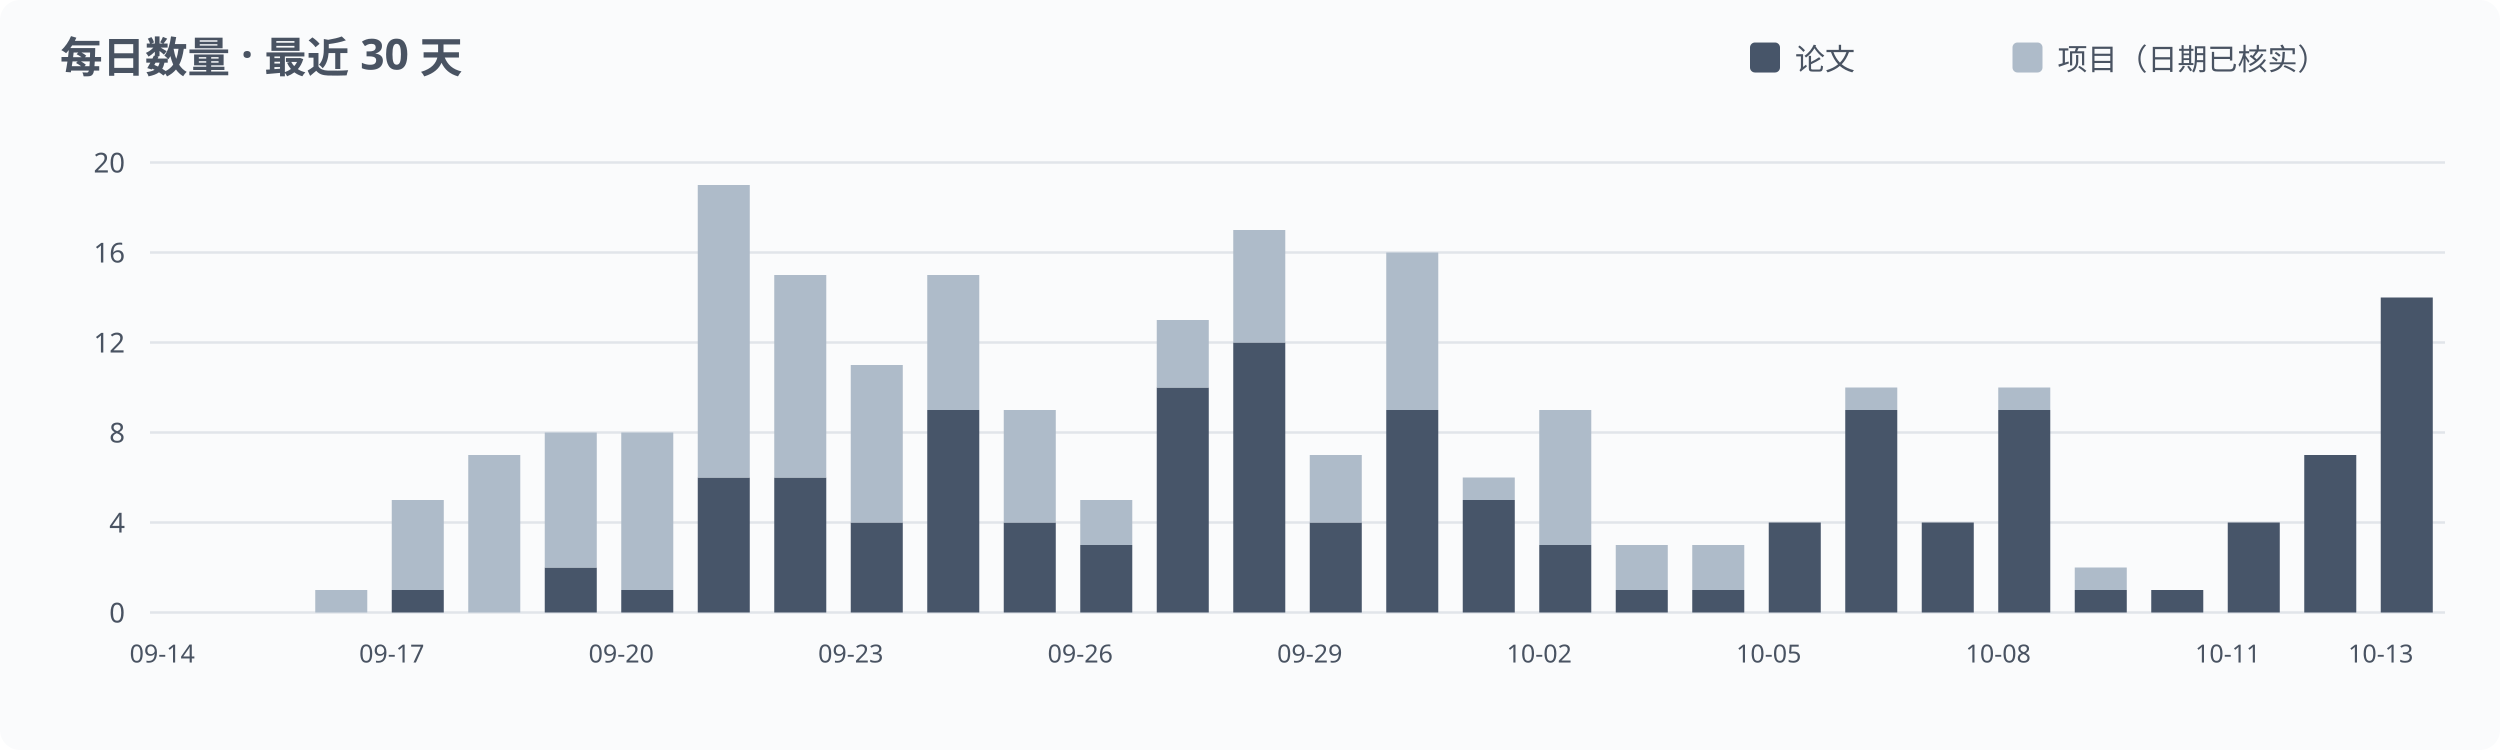
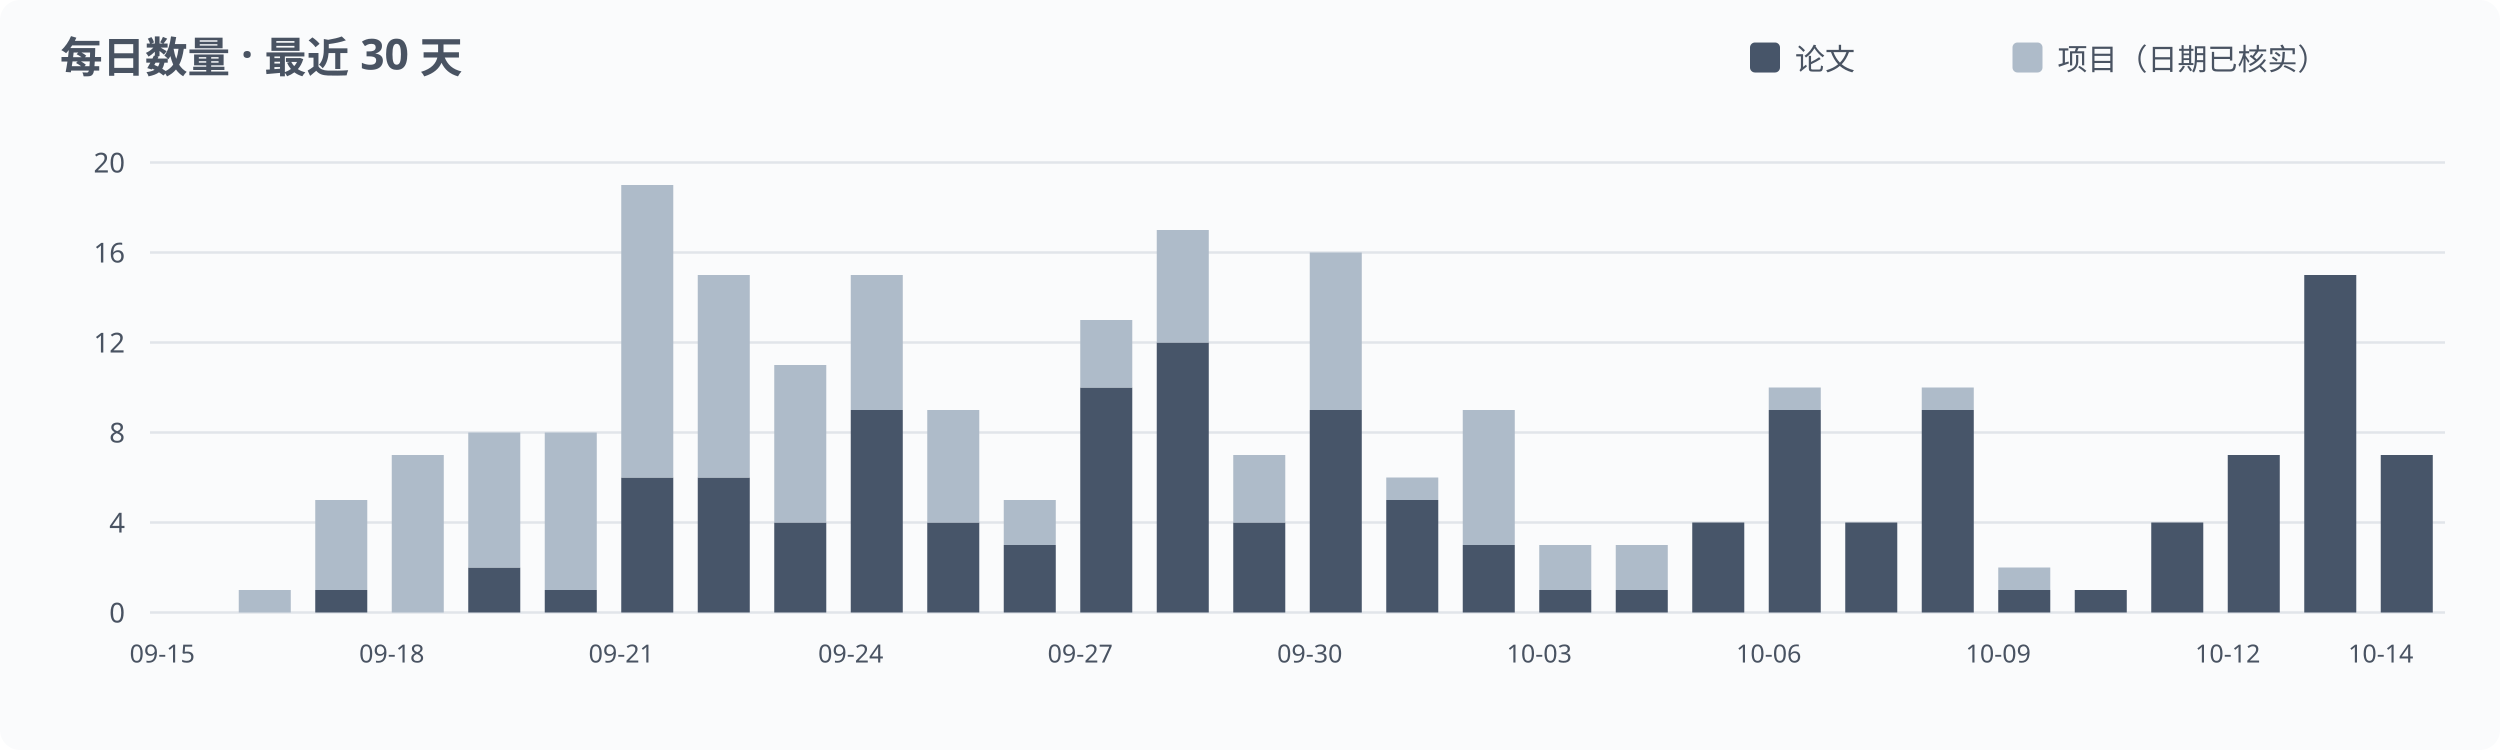
<svg xmlns="http://www.w3.org/2000/svg" width="1000" height="300" viewBox="0 0 1000 300" role="img" aria-labelledby="title desc">
  <rect width="100%" height="100%" rx="8" fill="#fafbfc" />
  <g font-family="system-ui,sans-serif" fill="#495362">
    <text x="24" y="29" font-size="17" font-weight="600">每日数量 · 最近 30 天</text>
    <rect x="700" y="17" width="12" height="12" rx="2" fill="#475569" />
    <text x="718" y="28" font-size="12">论文</text>
    <rect x="805" y="17" width="12" height="12" rx="2" fill="#aebbc9" />
    <text x="823" y="28" font-size="12">项目（日期已核实）</text>
    <path d="M60 245.0H978" stroke="#e1e5ea" />
    <text x="50" y="249.0" text-anchor="end" font-size="11">0</text>
    <path d="M60 209.0H978" stroke="#e1e5ea" />
    <text x="50" y="213.0" text-anchor="end" font-size="11">4</text>
    <path d="M60 173.0H978" stroke="#e1e5ea" />
    <text x="50" y="177.0" text-anchor="end" font-size="11">8</text>
    <path d="M60 137.0H978" stroke="#e1e5ea" />
    <text x="50" y="141.0" text-anchor="end" font-size="11">12</text>
    <path d="M60 101.0H978" stroke="#e1e5ea" />
    <text x="50" y="105.0" text-anchor="end" font-size="11">16</text>
    <path d="M60 65.0H978" stroke="#e1e5ea" />
    <text x="50" y="69.0" text-anchor="end" font-size="11">20</text>
    <rect x="64.90" y="245.00" width="20.81" height="0.00" fill="#475569" />
    <rect x="64.90" y="245.00" width="20.81" height="0.00" fill="#aebbc9" />
-     <text x="64.90" y="265" text-anchor="middle" font-size="10">09-14</text>
+     <text x="64.90" y="265" text-anchor="middle" font-size="10">09-15</text>
    <rect x="95.50" y="245.00" width="20.81" height="0.00" fill="#475569" />
-     <rect x="95.50" y="245.00" width="20.81" height="0.00" fill="#aebbc9" />
-     <rect x="126.10" y="245.00" width="20.81" height="0.00" fill="#475569" />
-     <rect x="126.10" y="236.00" width="20.81" height="9.00" fill="#aebbc9" />
-     <rect x="156.70" y="236.00" width="20.81" height="9.00" fill="#475569" />
-     <rect x="156.70" y="200.00" width="20.81" height="36.00" fill="#aebbc9" />
-     <text x="156.70" y="265" text-anchor="middle" font-size="10">09-17</text>
-     <rect x="187.30" y="245.00" width="20.81" height="0.00" fill="#475569" />
-     <rect x="187.30" y="182.00" width="20.81" height="63.00" fill="#aebbc9" />
-     <rect x="217.90" y="227.00" width="20.81" height="18.00" fill="#475569" />
-     <rect x="217.90" y="173.00" width="20.81" height="54.00" fill="#aebbc9" />
-     <rect x="248.50" y="236.00" width="20.81" height="9.00" fill="#475569" />
-     <rect x="248.50" y="173.00" width="20.81" height="63.00" fill="#aebbc9" />
-     <text x="248.50" y="265" text-anchor="middle" font-size="10">09-20</text>
+     <rect x="95.50" y="236.00" width="20.81" height="9.00" fill="#aebbc9" />
+     <rect x="126.10" y="236.00" width="20.81" height="9.00" fill="#475569" />
+     <rect x="126.10" y="200.00" width="20.81" height="36.00" fill="#aebbc9" />
+     <rect x="156.70" y="245.00" width="20.81" height="0.00" fill="#475569" />
+     <rect x="156.70" y="182.00" width="20.81" height="63.00" fill="#aebbc9" />
+     <text x="156.70" y="265" text-anchor="middle" font-size="10">09-18</text>
+     <rect x="187.30" y="227.00" width="20.81" height="18.00" fill="#475569" />
+     <rect x="187.30" y="173.00" width="20.81" height="54.00" fill="#aebbc9" />
+     <rect x="217.90" y="236.00" width="20.81" height="9.00" fill="#475569" />
+     <rect x="217.90" y="173.00" width="20.81" height="63.00" fill="#aebbc9" />
+     <rect x="248.50" y="191.00" width="20.81" height="54.00" fill="#475569" />
+     <rect x="248.50" y="74.00" width="20.81" height="117.00" fill="#aebbc9" />
+     <text x="248.50" y="265" text-anchor="middle" font-size="10">09-21</text>
    <rect x="279.10" y="191.00" width="20.81" height="54.00" fill="#475569" />
-     <rect x="279.10" y="74.00" width="20.81" height="117.00" fill="#aebbc9" />
-     <rect x="309.70" y="191.00" width="20.81" height="54.00" fill="#475569" />
-     <rect x="309.70" y="110.00" width="20.81" height="81.00" fill="#aebbc9" />
-     <rect x="340.30" y="209.00" width="20.81" height="36.00" fill="#475569" />
-     <rect x="340.30" y="146.00" width="20.81" height="63.00" fill="#aebbc9" />
-     <text x="340.30" y="265" text-anchor="middle" font-size="10">09-23</text>
-     <rect x="370.90" y="164.00" width="20.81" height="81.00" fill="#475569" />
-     <rect x="370.90" y="110.00" width="20.81" height="54.00" fill="#aebbc9" />
-     <rect x="401.50" y="209.00" width="20.81" height="36.00" fill="#475569" />
-     <rect x="401.50" y="164.00" width="20.81" height="45.00" fill="#aebbc9" />
-     <rect x="432.10" y="218.00" width="20.81" height="27.00" fill="#475569" />
-     <rect x="432.10" y="200.00" width="20.81" height="18.00" fill="#aebbc9" />
-     <text x="432.10" y="265" text-anchor="middle" font-size="10">09-26</text>
-     <rect x="462.70" y="155.00" width="20.81" height="90.00" fill="#475569" />
-     <rect x="462.70" y="128.00" width="20.81" height="27.00" fill="#aebbc9" />
-     <rect x="493.30" y="137.00" width="20.81" height="108.00" fill="#475569" />
-     <rect x="493.30" y="92.00" width="20.81" height="45.00" fill="#aebbc9" />
-     <rect x="523.90" y="209.00" width="20.81" height="36.00" fill="#475569" />
-     <rect x="523.90" y="182.00" width="20.81" height="27.00" fill="#aebbc9" />
-     <text x="523.90" y="265" text-anchor="middle" font-size="10">09-29</text>
-     <rect x="554.50" y="164.00" width="20.81" height="81.00" fill="#475569" />
-     <rect x="554.50" y="101.00" width="20.81" height="63.00" fill="#aebbc9" />
-     <rect x="585.10" y="200.00" width="20.81" height="45.00" fill="#475569" />
-     <rect x="585.10" y="191.00" width="20.81" height="9.00" fill="#aebbc9" />
-     <rect x="615.70" y="218.00" width="20.81" height="27.00" fill="#475569" />
-     <rect x="615.70" y="164.00" width="20.81" height="54.00" fill="#aebbc9" />
-     <text x="615.70" y="265" text-anchor="middle" font-size="10">10-02</text>
+     <rect x="279.10" y="110.00" width="20.81" height="81.00" fill="#aebbc9" />
+     <rect x="309.70" y="209.00" width="20.81" height="36.00" fill="#475569" />
+     <rect x="309.70" y="146.00" width="20.81" height="63.00" fill="#aebbc9" />
+     <rect x="340.30" y="164.00" width="20.81" height="81.00" fill="#475569" />
+     <rect x="340.30" y="110.00" width="20.81" height="54.00" fill="#aebbc9" />
+     <text x="340.30" y="265" text-anchor="middle" font-size="10">09-24</text>
+     <rect x="370.90" y="209.00" width="20.81" height="36.00" fill="#475569" />
+     <rect x="370.90" y="164.00" width="20.81" height="45.00" fill="#aebbc9" />
+     <rect x="401.50" y="218.00" width="20.81" height="27.00" fill="#475569" />
+     <rect x="401.50" y="200.00" width="20.81" height="18.00" fill="#aebbc9" />
+     <rect x="432.10" y="155.00" width="20.81" height="90.00" fill="#475569" />
+     <rect x="432.10" y="128.00" width="20.81" height="27.00" fill="#aebbc9" />
+     <text x="432.10" y="265" text-anchor="middle" font-size="10">09-27</text>
+     <rect x="462.70" y="137.00" width="20.81" height="108.00" fill="#475569" />
+     <rect x="462.70" y="92.00" width="20.81" height="45.00" fill="#aebbc9" />
+     <rect x="493.30" y="209.00" width="20.81" height="36.00" fill="#475569" />
+     <rect x="493.30" y="182.00" width="20.81" height="27.00" fill="#aebbc9" />
+     <rect x="523.90" y="164.00" width="20.81" height="81.00" fill="#475569" />
+     <rect x="523.90" y="101.00" width="20.81" height="63.00" fill="#aebbc9" />
+     <text x="523.90" y="265" text-anchor="middle" font-size="10">09-30</text>
+     <rect x="554.50" y="200.00" width="20.81" height="45.00" fill="#475569" />
+     <rect x="554.50" y="191.00" width="20.81" height="9.00" fill="#aebbc9" />
+     <rect x="585.10" y="218.00" width="20.81" height="27.00" fill="#475569" />
+     <rect x="585.10" y="164.00" width="20.81" height="54.00" fill="#aebbc9" />
+     <rect x="615.70" y="236.00" width="20.81" height="9.00" fill="#475569" />
+     <rect x="615.70" y="218.00" width="20.81" height="18.00" fill="#aebbc9" />
+     <text x="615.70" y="265" text-anchor="middle" font-size="10">10-03</text>
    <rect x="646.30" y="236.00" width="20.81" height="9.00" fill="#475569" />
    <rect x="646.30" y="218.00" width="20.81" height="18.00" fill="#aebbc9" />
-     <rect x="676.90" y="236.00" width="20.81" height="9.00" fill="#475569" />
-     <rect x="676.90" y="218.00" width="20.81" height="18.00" fill="#aebbc9" />
-     <rect x="707.50" y="209.00" width="20.81" height="36.00" fill="#475569" />
-     <rect x="707.50" y="209.00" width="20.81" height="0.00" fill="#aebbc9" />
-     <text x="707.50" y="265" text-anchor="middle" font-size="10">10-05</text>
-     <rect x="738.10" y="164.00" width="20.81" height="81.00" fill="#475569" />
-     <rect x="738.10" y="155.00" width="20.81" height="9.00" fill="#aebbc9" />
-     <rect x="768.70" y="209.00" width="20.81" height="36.00" fill="#475569" />
-     <rect x="768.70" y="209.00" width="20.81" height="0.00" fill="#aebbc9" />
-     <rect x="799.30" y="164.00" width="20.81" height="81.00" fill="#475569" />
-     <rect x="799.30" y="155.00" width="20.81" height="9.00" fill="#aebbc9" />
-     <text x="799.30" y="265" text-anchor="middle" font-size="10">10-08</text>
+     <rect x="676.90" y="209.00" width="20.81" height="36.00" fill="#475569" />
+     <rect x="676.90" y="209.00" width="20.81" height="0.00" fill="#aebbc9" />
+     <rect x="707.50" y="164.00" width="20.81" height="81.00" fill="#475569" />
+     <rect x="707.50" y="155.00" width="20.81" height="9.00" fill="#aebbc9" />
+     <text x="707.50" y="265" text-anchor="middle" font-size="10">10-06</text>
+     <rect x="738.10" y="209.00" width="20.81" height="36.00" fill="#475569" />
+     <rect x="738.10" y="209.00" width="20.81" height="0.00" fill="#aebbc9" />
+     <rect x="768.70" y="164.00" width="20.81" height="81.00" fill="#475569" />
+     <rect x="768.70" y="155.00" width="20.81" height="9.00" fill="#aebbc9" />
+     <rect x="799.30" y="236.00" width="20.81" height="9.00" fill="#475569" />
+     <rect x="799.30" y="227.00" width="20.81" height="9.00" fill="#aebbc9" />
+     <text x="799.30" y="265" text-anchor="middle" font-size="10">10-09</text>
    <rect x="829.90" y="236.00" width="20.81" height="9.00" fill="#475569" />
-     <rect x="829.90" y="227.00" width="20.81" height="9.00" fill="#aebbc9" />
-     <rect x="860.50" y="236.00" width="20.81" height="9.00" fill="#475569" />
-     <rect x="860.50" y="236.00" width="20.81" height="0.00" fill="#aebbc9" />
-     <rect x="891.10" y="209.00" width="20.81" height="36.00" fill="#475569" />
-     <rect x="891.10" y="209.00" width="20.81" height="0.00" fill="#aebbc9" />
-     <text x="891.10" y="265" text-anchor="middle" font-size="10">10-11</text>
-     <rect x="921.70" y="182.00" width="20.81" height="63.00" fill="#475569" />
-     <rect x="921.70" y="182.00" width="20.81" height="0.00" fill="#aebbc9" />
-     <rect x="952.30" y="119.00" width="20.81" height="126.00" fill="#475569" />
-     <rect x="952.30" y="119.00" width="20.81" height="0.00" fill="#aebbc9" />
-     <text x="952.30" y="265" text-anchor="middle" font-size="10">10-13</text>
+     <rect x="829.90" y="236.00" width="20.81" height="0.00" fill="#aebbc9" />
+     <rect x="860.50" y="209.00" width="20.81" height="36.00" fill="#475569" />
+     <rect x="860.50" y="209.00" width="20.81" height="0.00" fill="#aebbc9" />
+     <rect x="891.10" y="182.00" width="20.81" height="63.00" fill="#475569" />
+     <rect x="891.10" y="182.00" width="20.81" height="0.00" fill="#aebbc9" />
+     <text x="891.10" y="265" text-anchor="middle" font-size="10">10-12</text>
+     <rect x="921.70" y="110.00" width="20.81" height="135.00" fill="#475569" />
+     <rect x="921.70" y="110.00" width="20.81" height="0.00" fill="#aebbc9" />
+     <rect x="952.30" y="182.00" width="20.81" height="63.00" fill="#475569" />
+     <rect x="952.30" y="182.00" width="20.81" height="0.00" fill="#aebbc9" />
+     <text x="952.30" y="265" text-anchor="middle" font-size="10">10-14</text>
  </g>
</svg>
